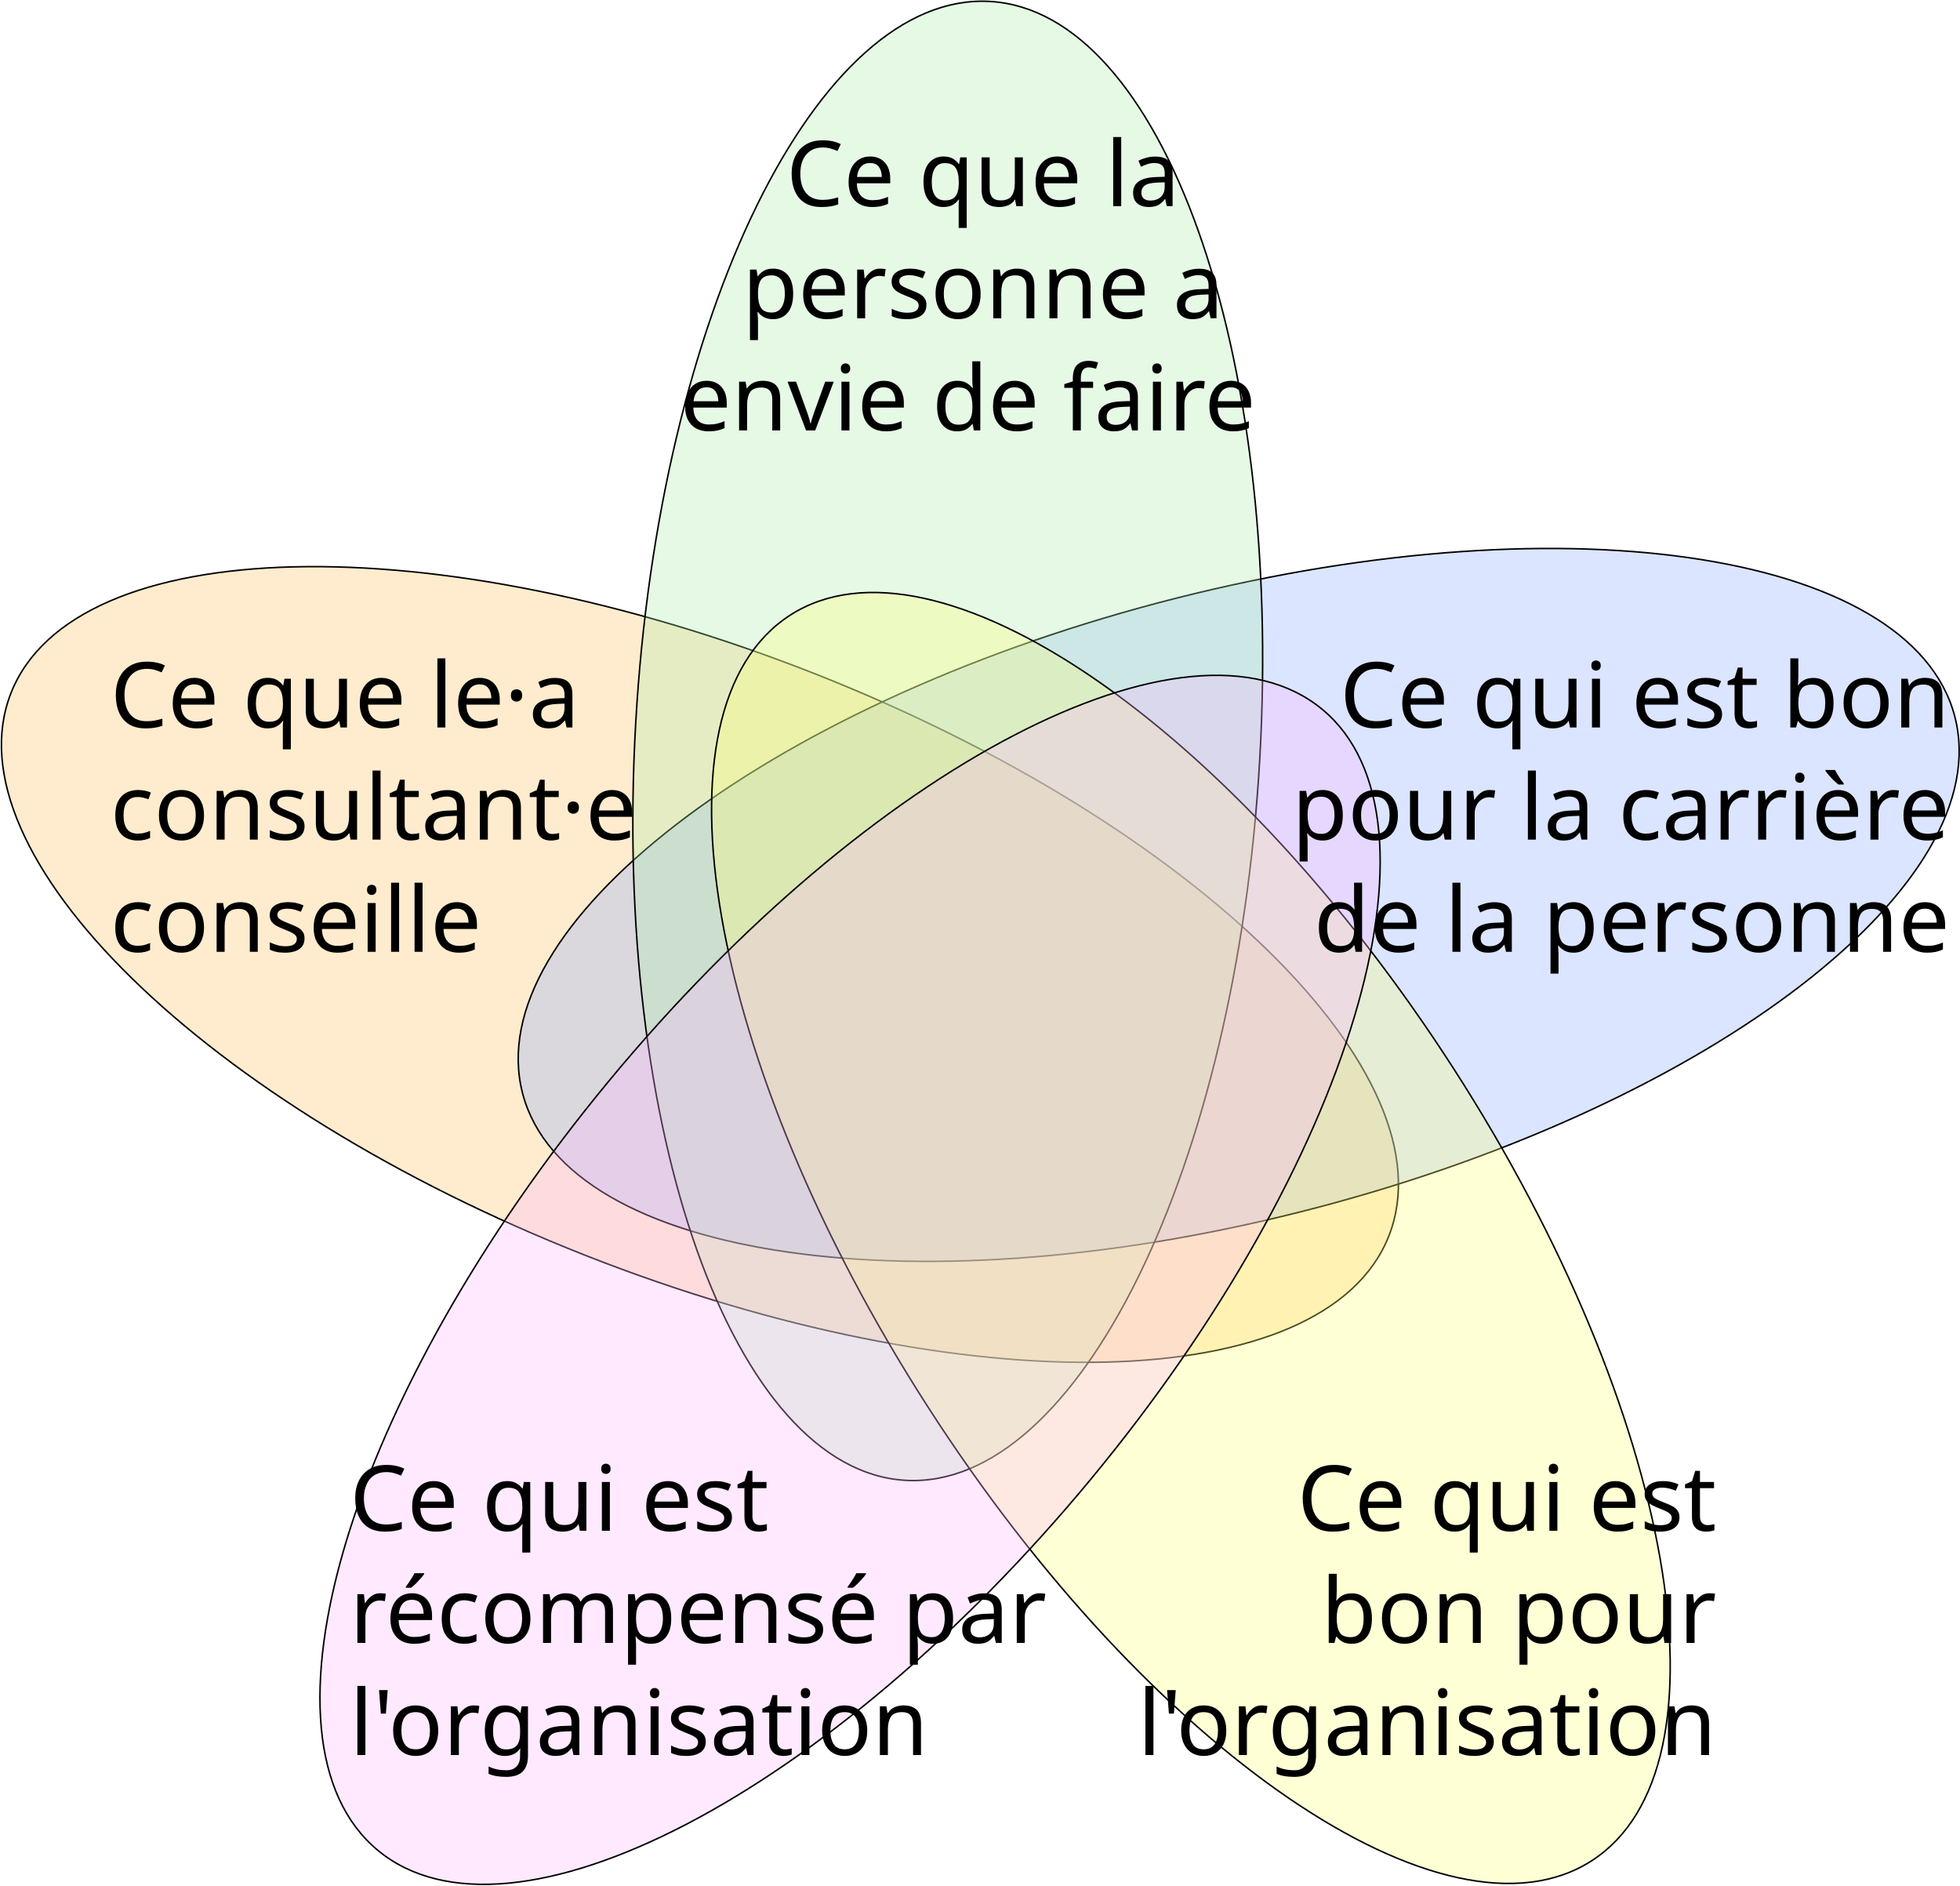
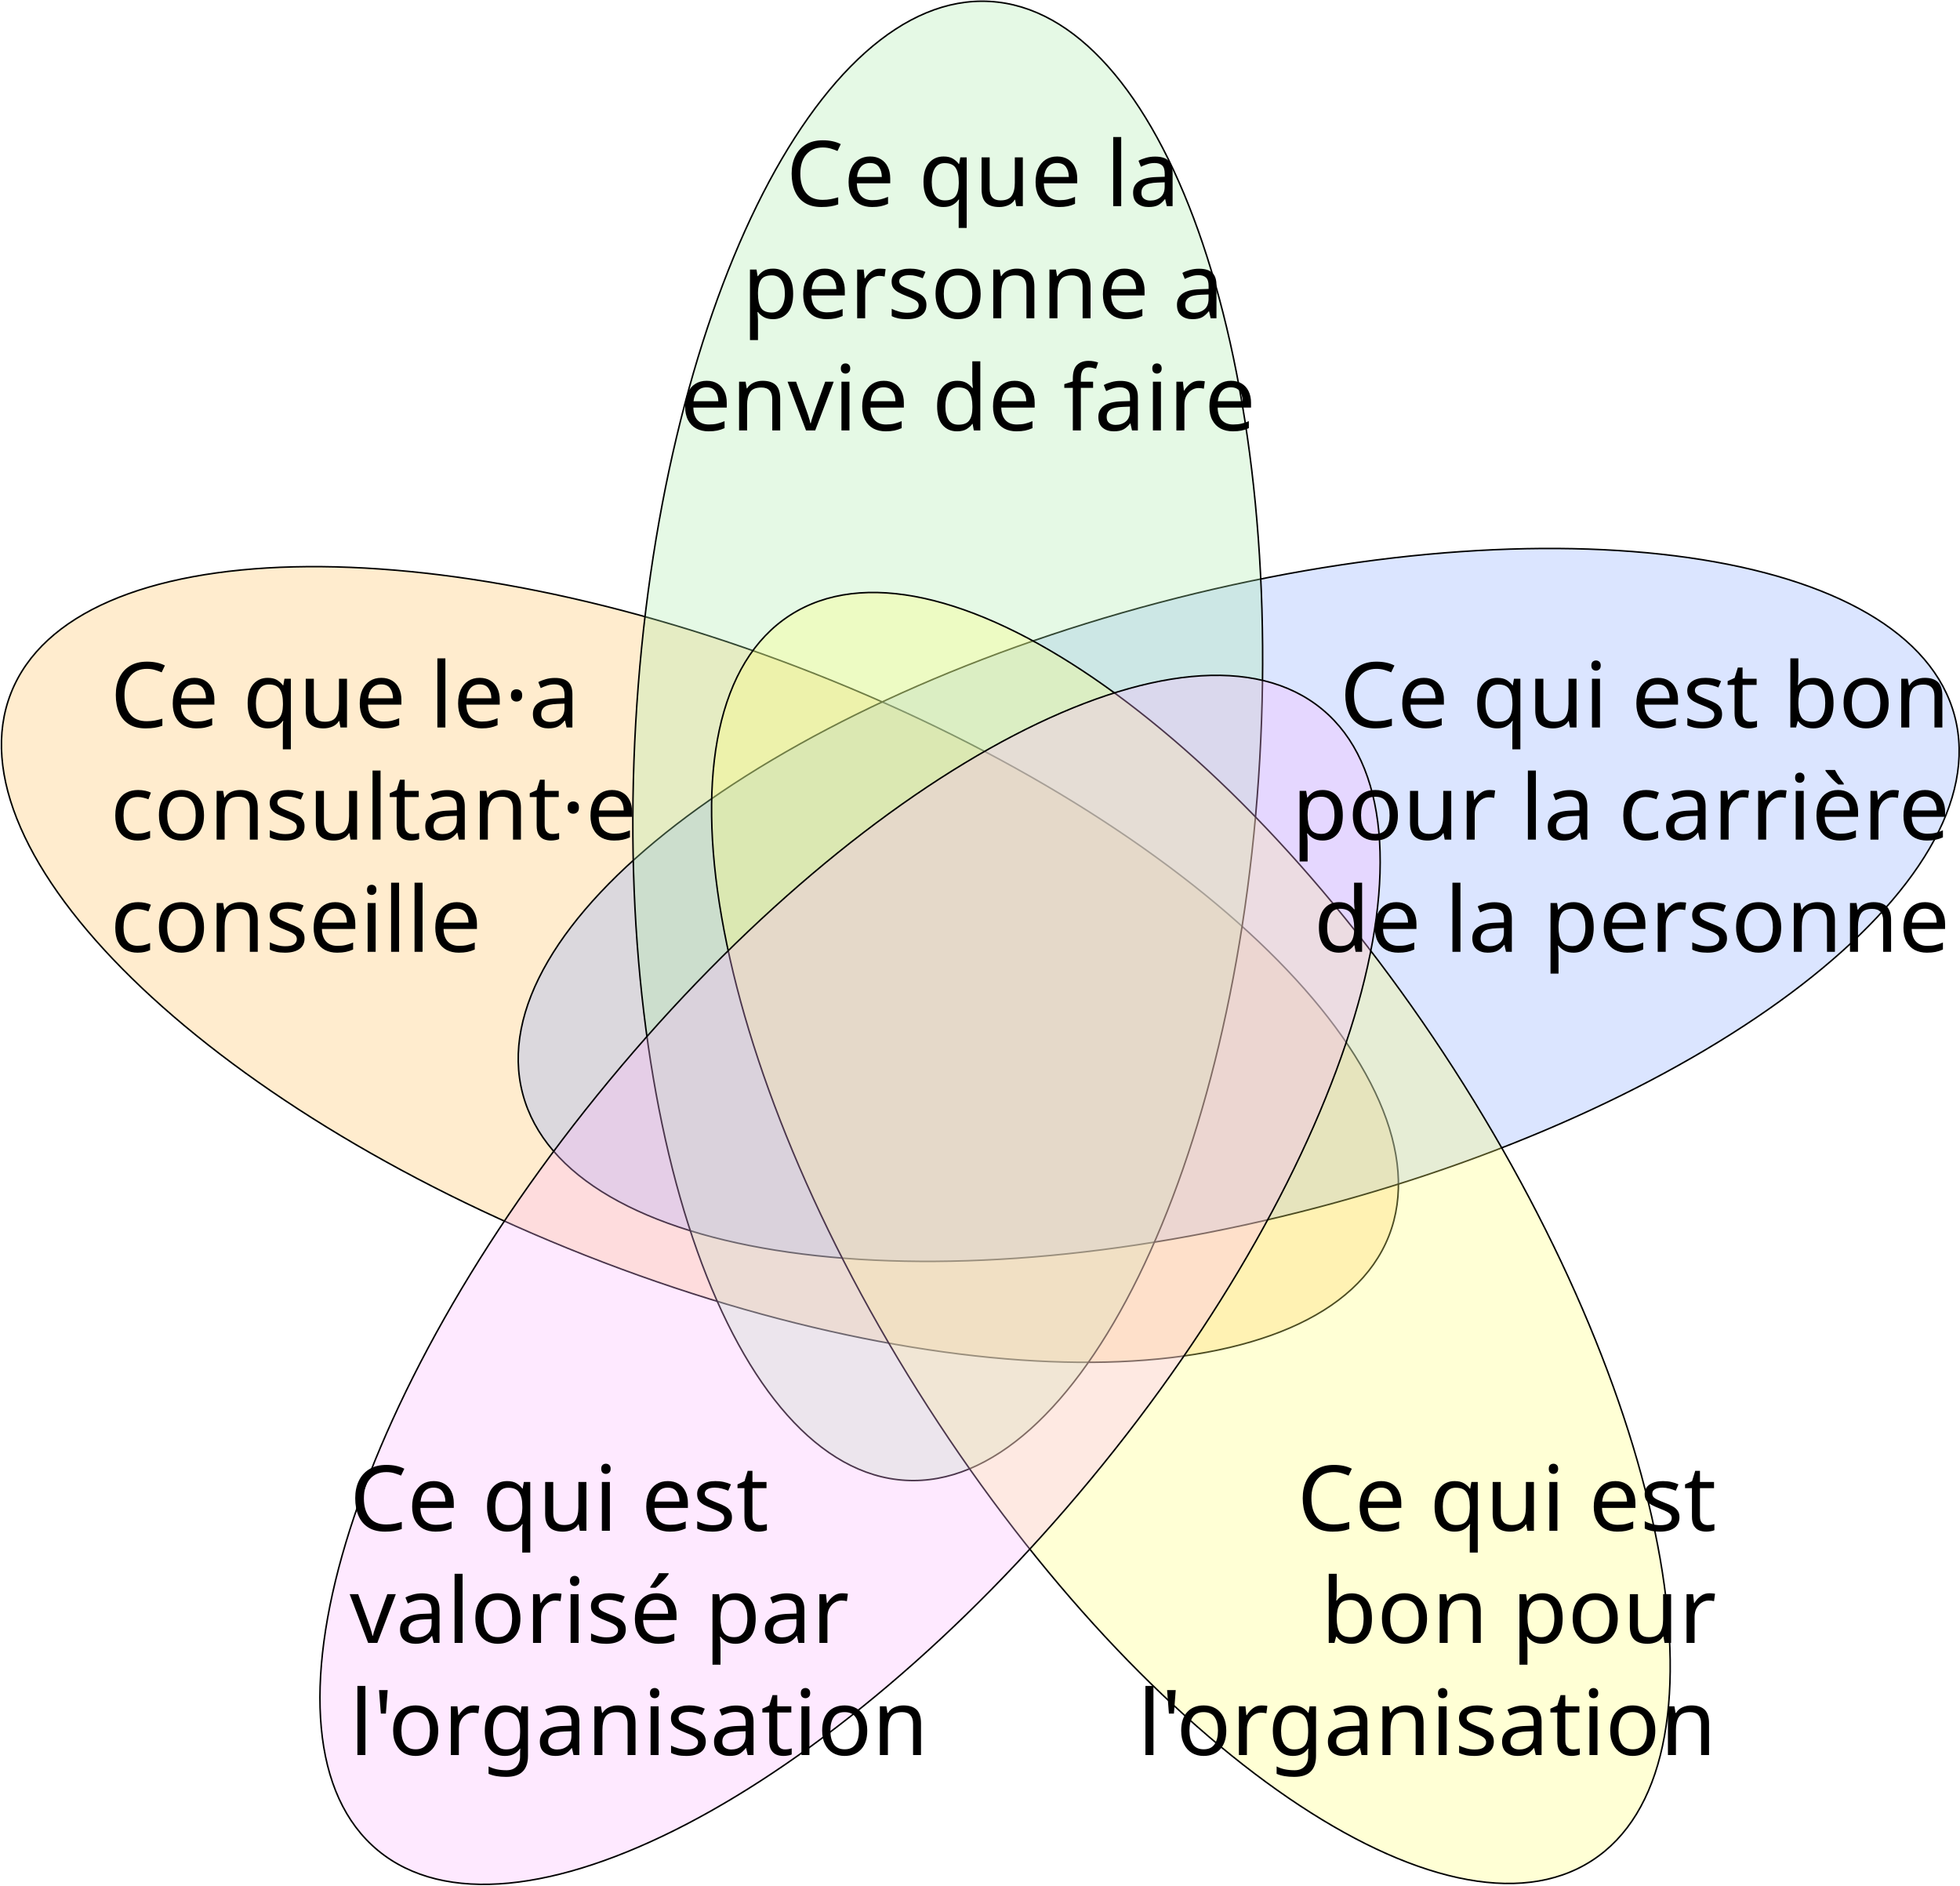
<svg xmlns="http://www.w3.org/2000/svg" width="534.108" height="513.644" viewBox="-3 0 626 622">
  <style>text{font-family:"Futura",Calibri,sans-serif;font-weight:500;font-size:30px;line-height:125%;fill:#000}ellipse{stroke:#000;stroke-width:.5px;fill-opacity:.3}.tbon,.tcar{text-anchor:end}.tenv{text-anchor:middle}</style>
  <ellipse id="con" transform="rotate(-68.5)" cx="-216.304" cy="319.056" rx="103.137" ry="244.345" fill="#ffbe5c" />
  <ellipse id="car" transform="rotate(-104.77)" cx="-389.472" cy="306.191" rx="103.137" ry="244.345" fill="#88a8ff" />
  <ellipse id="env" transform="rotate(3.264)" cx="312.786" cy="226.983" rx="103.137" ry="244.345" fill="#a8e9a8" />
  <ellipse id="bon" transform="rotate(-32.771)" cx="98.11" cy="548.882" rx="103.137" ry="244.345" fill="#ffff72" />
  <ellipse id="rec" transform="rotate(39.618)" cx="475.01" cy="154.915" rx="103.137" ry="244.345" fill="#fab5ff" />
  <text class="tcon" x="23" y="240">Ce que le·a</text>
  <text class="tcon" x="23" dy="277">consultant·e</text>
  <text class="tcon" x="23" dy="314">conseille</text>
  <text class="tenv" x="311" y="68">Ce que la</text>
  <text class="tenv" x="311" dy="105">personne a</text>
  <text class="tenv" x="306" dy="142">envie de faire</text>
  <text class="tcar" x="630" y="240">Ce qui est bon</text>
  <text class="tcar" x="630" y="277">pour la carrière</text>
  <text class="tcar" x="630" y="314">de la personne</text>
  <text class="trec" x="102" y="505">Ce qui est</text>
-   <text class="trec" x="102" y="542">récompensé par</text>
+   <text class="trec" x="102" y="542">valorisé par</text>
  <text class="trec" x="102" y="579">l'organisation</text>
  <text class="tbon" x="553" y="505">Ce qui est</text>
  <text class="tbon" x="553" y="542">bon pour</text>
  <text class="tbon" x="553" y="579">l'organisation</text>
</svg>
